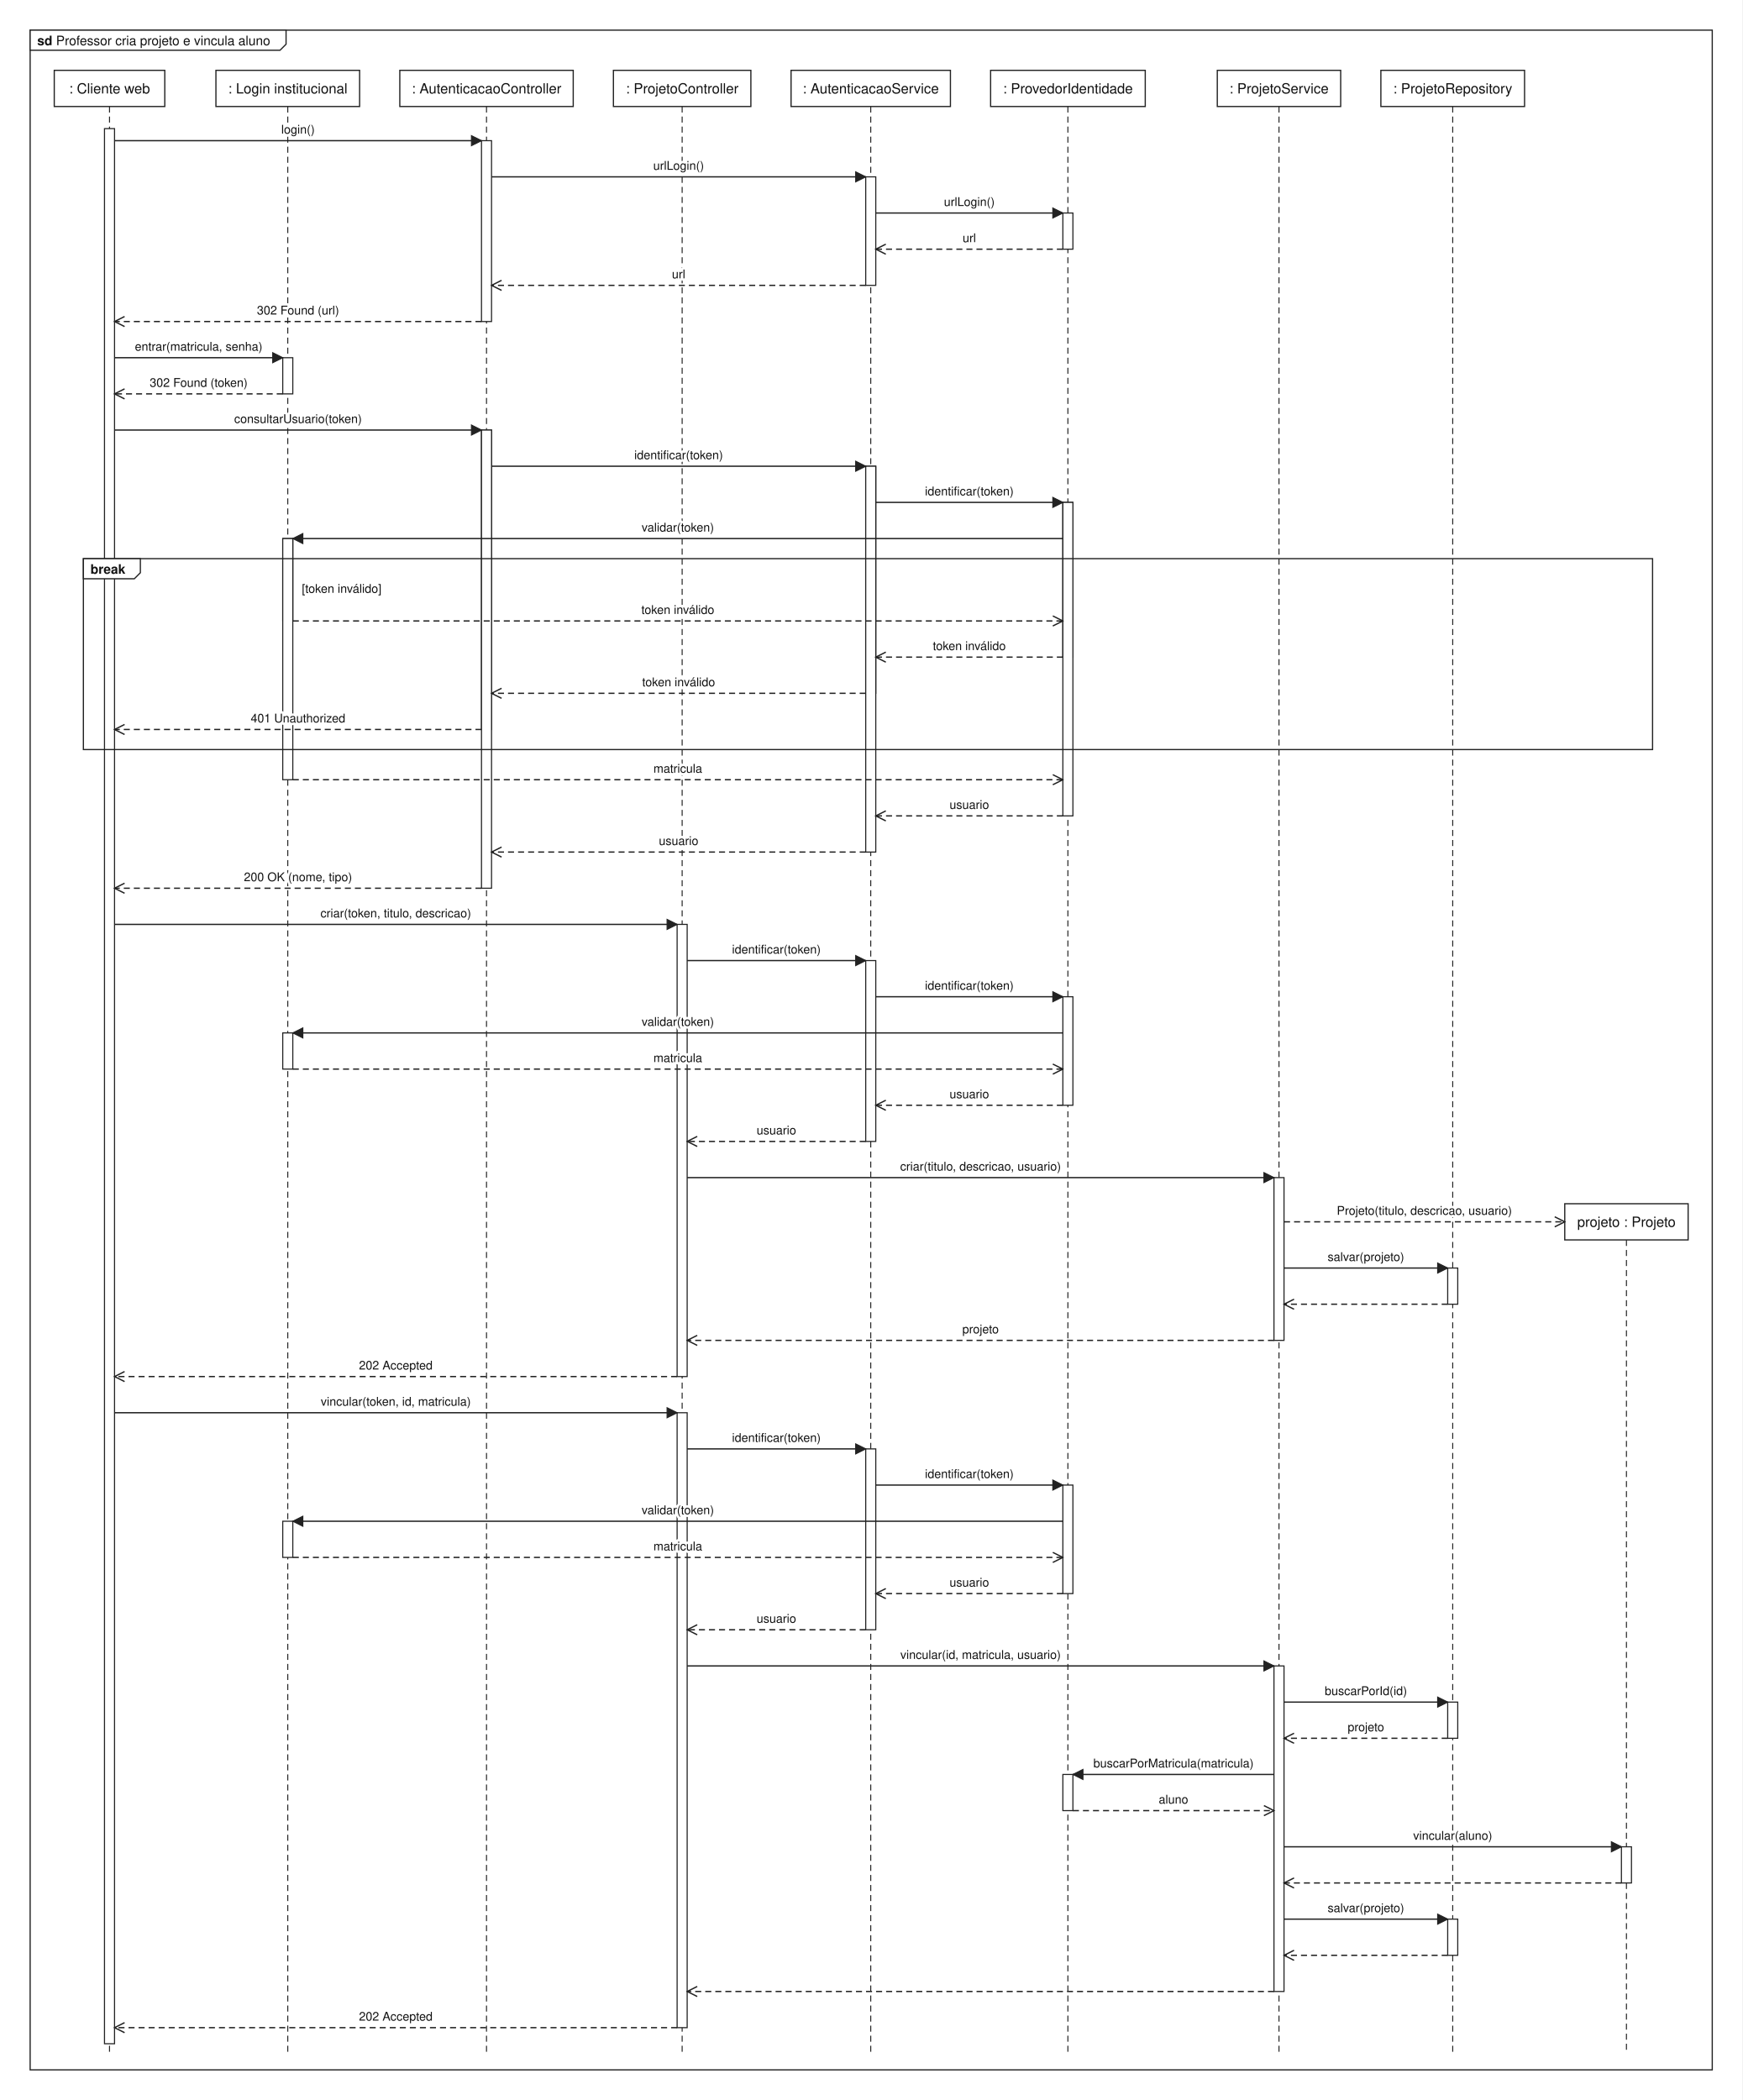
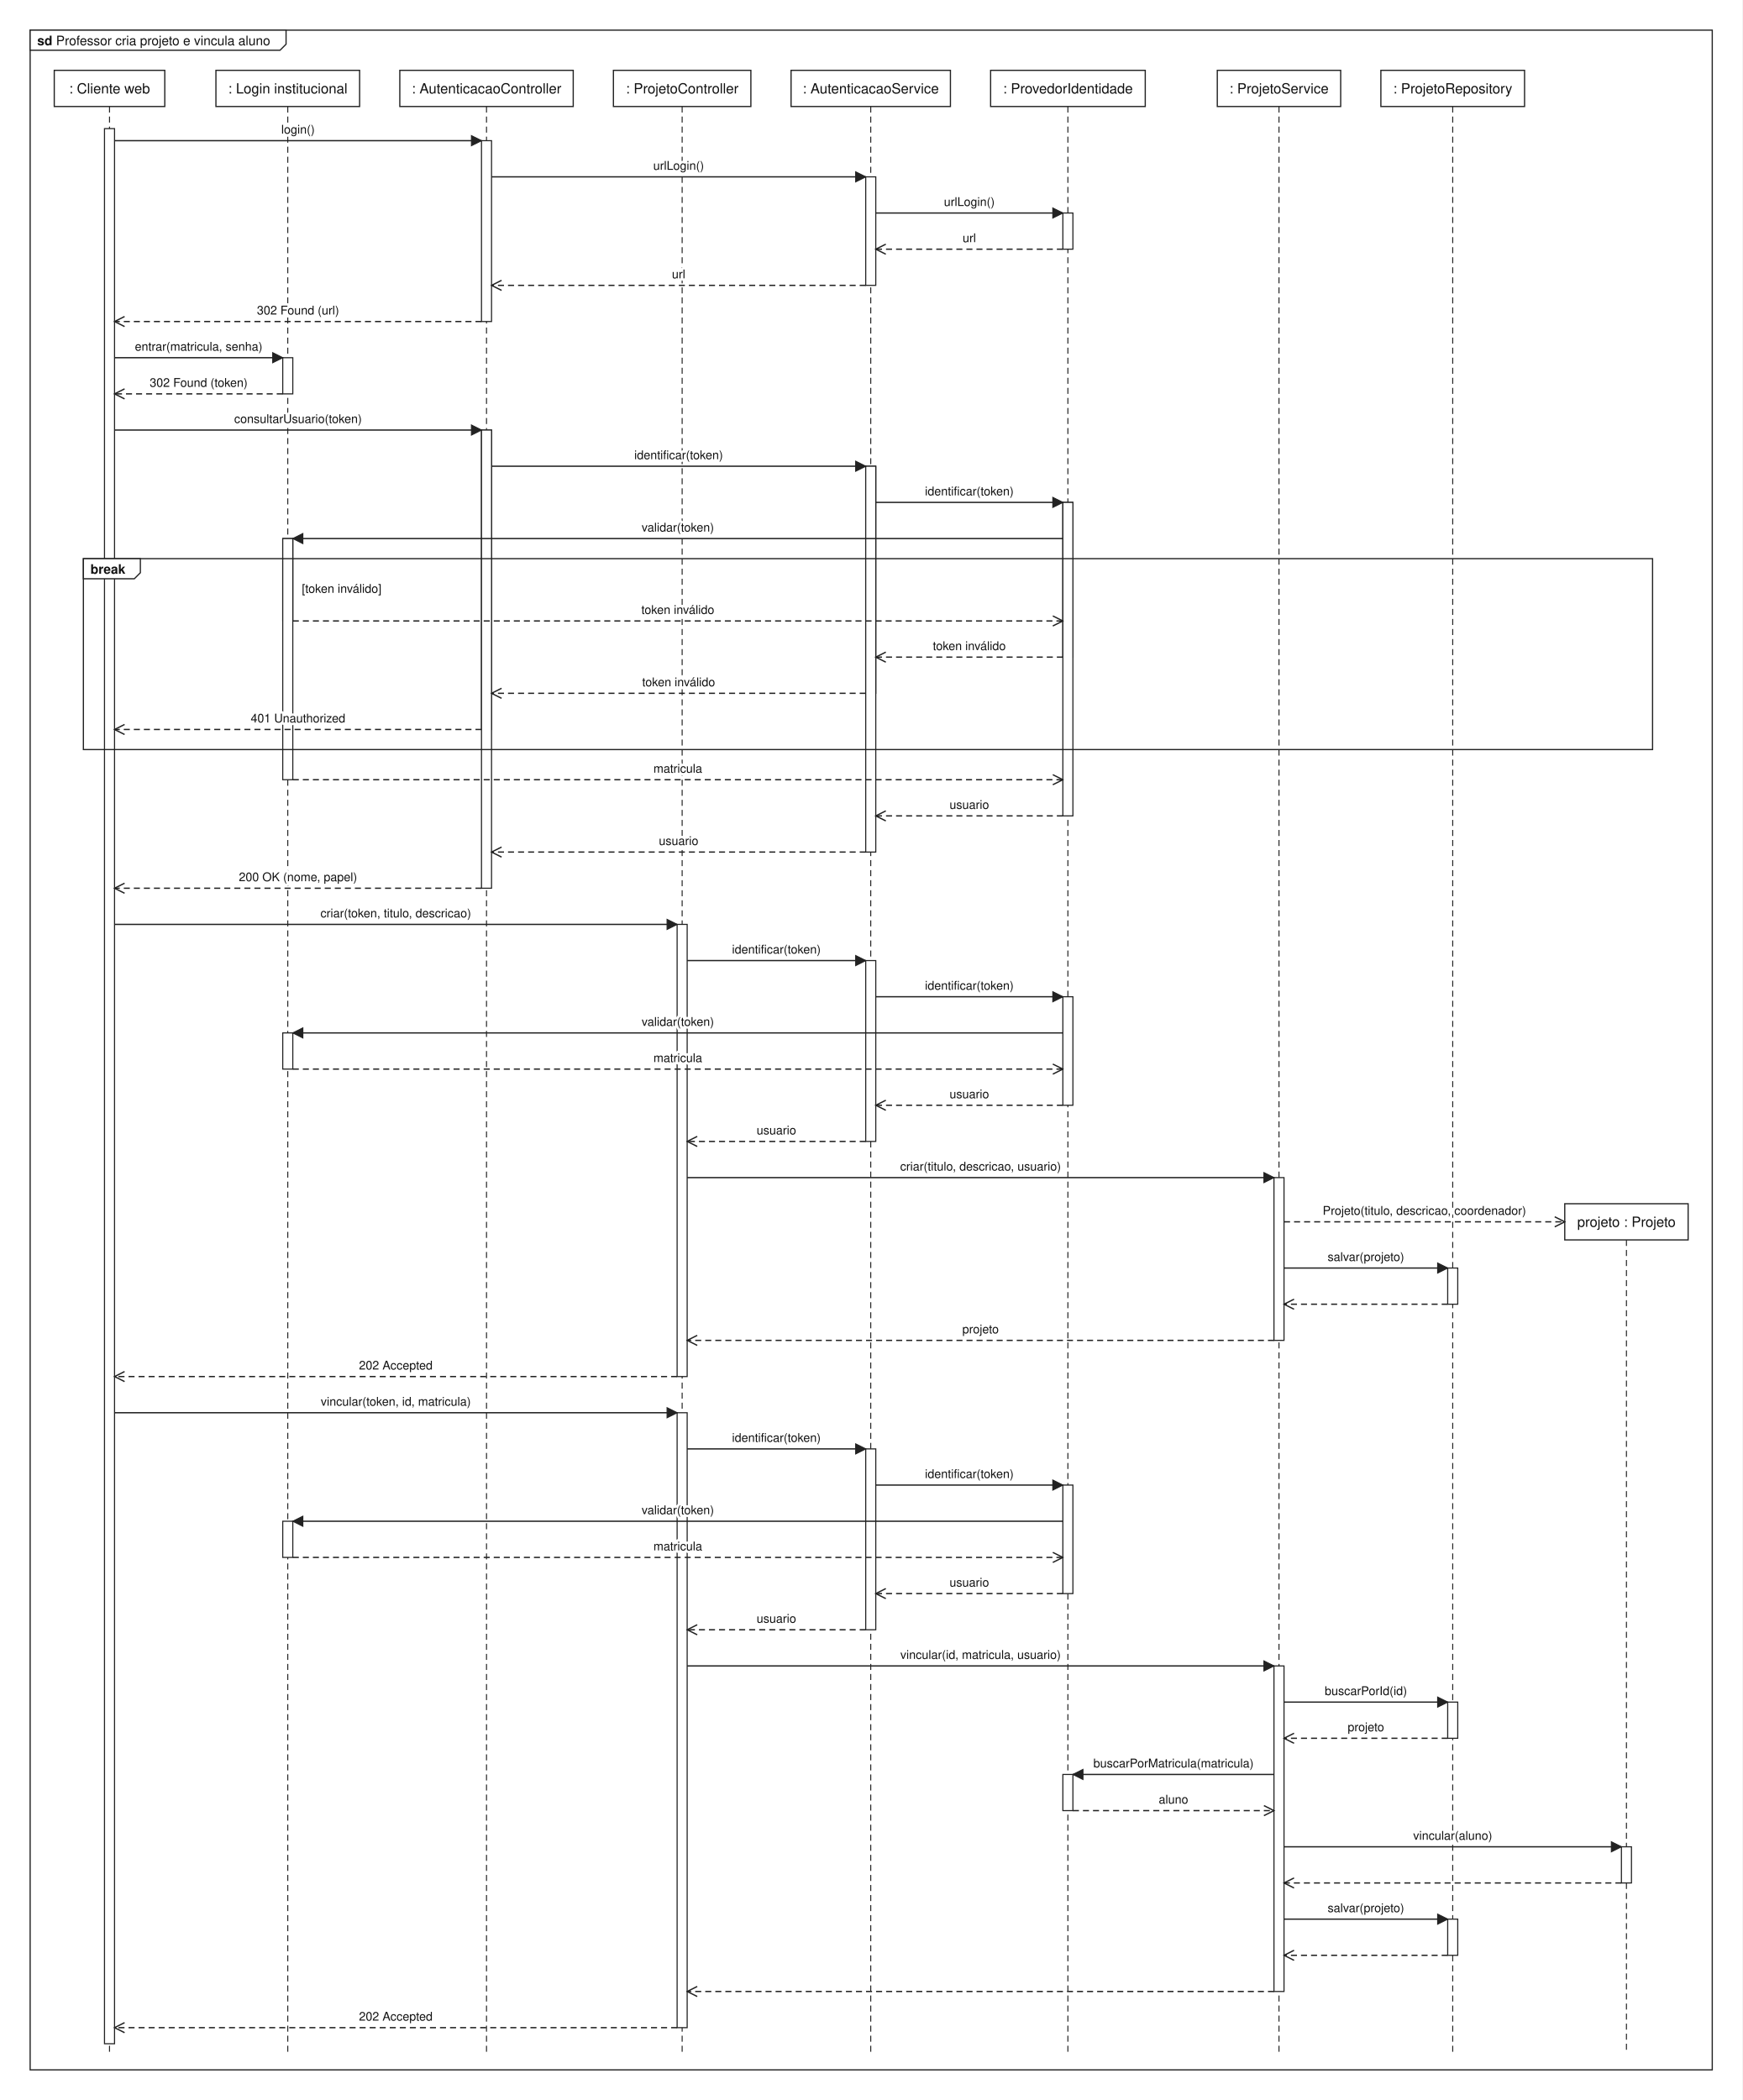
<svg xmlns="http://www.w3.org/2000/svg" width="1734" height="2090" viewBox="0 0 1734 2090" font-family="Helvetica, Arial, 'Liberation Sans', sans-serif">
  <defs>
    <marker id="seta" viewBox="0 0 12 12" refX="11" refY="6" markerWidth="12" markerHeight="12" orient="auto-start-reverse" markerUnits="userSpaceOnUse">
      <path d="M1,1 L11,6 L1,11" fill="none" stroke="#222" stroke-width="1.3" />
    </marker>
    <marker id="seta_cheia" viewBox="0 0 12 12" refX="11" refY="6" markerWidth="12" markerHeight="12" orient="auto-start-reverse" markerUnits="userSpaceOnUse">
      <path d="M1,1 L11,6 L1,11 Z" fill="#222" stroke="#222" stroke-width="1" />
    </marker>
    <marker id="triangulo" viewBox="0 0 16 16" refX="15" refY="8" markerWidth="16" markerHeight="16" orient="auto-start-reverse" markerUnits="userSpaceOnUse">
      <path d="M1,1 L15,8 L1,15 Z" fill="#fff" stroke="#222" stroke-width="1.3" />
    </marker>
    <marker id="losango" viewBox="0 0 22 12" refX="21" refY="6" markerWidth="22" markerHeight="12" orient="auto-start-reverse" markerUnits="userSpaceOnUse">
      <path d="M1,6 L11,1 L21,6 L11,11 Z" fill="#222" stroke="#222" stroke-width="1.2" />
    </marker>
    <marker id="losango_vazio" viewBox="0 0 22 12" refX="21" refY="6" markerWidth="22" markerHeight="12" orient="auto-start-reverse" markerUnits="userSpaceOnUse">
      <path d="M1,6 L11,1 L21,6 L11,11 Z" fill="#fff" stroke="#222" stroke-width="1.2" />
    </marker>
  </defs>
  <rect width="1734" height="2090" fill="#fff" />
  <rect x="30.0" y="30.0" width="1674.1" height="2030.0" fill="none" stroke="#222" stroke-width="1.2" />
  <path d="M30.0,30.0 H284.7 V44.0 L278.7,50.0 H30.0 Z" fill="#fff" stroke="#222" stroke-width="1.2" />
  <text x="37.0" y="45.0" font-size="13" text-anchor="start" font-weight="bold" font-style="normal" fill="#111">sd</text>
  <text x="55.8" y="45.0" font-size="13" text-anchor="start" font-weight="normal" font-style="normal" fill="#111">Professor cria projeto e vincula aluno</text>
  <line x1="109.0" y1="106.0" x2="109.0" y2="2044.0" stroke="#222" stroke-width="1" stroke-dasharray="6,4" />
  <line x1="286.4" y1="106.0" x2="286.4" y2="2044.0" stroke="#222" stroke-width="1" stroke-dasharray="6,4" />
  <line x1="484.2" y1="106.0" x2="484.2" y2="2044.0" stroke="#222" stroke-width="1" stroke-dasharray="6,4" />
  <line x1="678.9" y1="106.0" x2="678.9" y2="2044.0" stroke="#222" stroke-width="1" stroke-dasharray="6,4" />
  <line x1="866.6" y1="106.0" x2="866.6" y2="2044.0" stroke="#222" stroke-width="1" stroke-dasharray="6,4" />
  <line x1="1062.8" y1="106.0" x2="1062.8" y2="2044.0" stroke="#222" stroke-width="1" stroke-dasharray="6,4" />
  <line x1="1272.9" y1="106.0" x2="1272.9" y2="2044.0" stroke="#222" stroke-width="1" stroke-dasharray="6,4" />
  <line x1="1445.8" y1="106.0" x2="1445.8" y2="2044.0" stroke="#222" stroke-width="1" stroke-dasharray="6,4" />
  <line x1="1618.7" y1="1234.0" x2="1618.7" y2="2044.0" stroke="#222" stroke-width="1" stroke-dasharray="6,4" />
  <rect x="54.0" y="70.0" width="110.0" height="36.0" fill="#fff" stroke="#222" stroke-width="1.2" />
  <text x="109.0" y="93.0" font-size="14" text-anchor="middle" font-weight="normal" font-style="normal" fill="#111">: Cliente web</text>
  <rect x="214.9" y="70.0" width="143.0" height="36.0" fill="#fff" stroke="#222" stroke-width="1.2" />
  <text x="286.4" y="93.0" font-size="14" text-anchor="middle" font-weight="normal" font-style="normal" fill="#111">: Login institucional</text>
  <rect x="397.9" y="70.0" width="172.6" height="36.0" fill="#fff" stroke="#222" stroke-width="1.2" />
  <text x="484.2" y="93.0" font-size="14" text-anchor="middle" font-weight="normal" font-style="normal" fill="#111">: AutenticacaoController</text>
  <rect x="610.5" y="70.0" width="136.8" height="36.0" fill="#fff" stroke="#222" stroke-width="1.2" />
  <text x="678.9" y="93.0" font-size="14" text-anchor="middle" font-weight="normal" font-style="normal" fill="#111">: ProjetoController</text>
  <rect x="787.3" y="70.0" width="158.6" height="36.0" fill="#fff" stroke="#222" stroke-width="1.2" />
  <text x="866.6" y="93.0" font-size="14" text-anchor="middle" font-weight="normal" font-style="normal" fill="#111">: AutenticacaoService</text>
  <rect x="985.9" y="70.0" width="153.9" height="36.0" fill="#fff" stroke="#222" stroke-width="1.2" />
  <text x="1062.8" y="93.0" font-size="14" text-anchor="middle" font-weight="normal" font-style="normal" fill="#111">: ProvedorIdentidade</text>
  <rect x="1211.5" y="70.0" width="122.8" height="36.0" fill="#fff" stroke="#222" stroke-width="1.2" />
  <text x="1272.9" y="93.0" font-size="14" text-anchor="middle" font-weight="normal" font-style="normal" fill="#111">: ProjetoService</text>
  <rect x="1374.3" y="70.0" width="143.0" height="36.0" fill="#fff" stroke="#222" stroke-width="1.2" />
  <text x="1445.8" y="93.0" font-size="14" text-anchor="middle" font-weight="normal" font-style="normal" fill="#111">: ProjetoRepository</text>
  <rect x="1557.3" y="1198.0" width="122.8" height="36.0" fill="#fff" stroke="#222" stroke-width="1.2" />
  <text x="1618.7" y="1221.0" font-size="14" text-anchor="middle" font-weight="normal" font-style="normal" fill="#111">projeto : Projeto</text>
  <rect x="1057.8" y="212.0" width="10.0" height="36.0" fill="#fff" stroke="#222" stroke-width="1.1" />
  <rect x="861.6" y="176.0" width="10.0" height="108.0" fill="#fff" stroke="#222" stroke-width="1.1" />
  <rect x="479.2" y="140.0" width="10.0" height="180.0" fill="#fff" stroke="#222" stroke-width="1.1" />
  <rect x="281.4" y="356.0" width="10.0" height="36.0" fill="#fff" stroke="#222" stroke-width="1.1" />
  <rect x="281.4" y="536.0" width="10.0" height="82.0" fill="#fff" stroke="#222" stroke-width="1.1" />
  <rect x="1057.8" y="500.0" width="10.0" height="154.0" fill="#fff" stroke="#222" stroke-width="1.1" />
  <rect x="861.6" y="464.0" width="10.0" height="226.0" fill="#fff" stroke="#222" stroke-width="1.1" />
  <rect x="479.2" y="428.0" width="10.0" height="298.0" fill="#fff" stroke="#222" stroke-width="1.1" />
  <rect x="281.4" y="536.0" width="10.0" height="240.0" fill="#fff" stroke="#222" stroke-width="1.1" />
  <rect x="1057.8" y="500.0" width="10.0" height="312.0" fill="#fff" stroke="#222" stroke-width="1.1" />
  <rect x="861.6" y="464.0" width="10.0" height="384.0" fill="#fff" stroke="#222" stroke-width="1.1" />
  <rect x="479.2" y="428.0" width="10.0" height="456.0" fill="#fff" stroke="#222" stroke-width="1.1" />
  <rect x="281.4" y="1028.0" width="10.0" height="36.0" fill="#fff" stroke="#222" stroke-width="1.1" />
  <rect x="1057.8" y="992.0" width="10.0" height="108.0" fill="#fff" stroke="#222" stroke-width="1.1" />
  <rect x="861.6" y="956.0" width="10.0" height="180.0" fill="#fff" stroke="#222" stroke-width="1.1" />
  <rect x="1440.8" y="1262.0" width="10.0" height="36.0" fill="#fff" stroke="#222" stroke-width="1.1" />
  <rect x="1267.9" y="1172.0" width="10.0" height="162.0" fill="#fff" stroke="#222" stroke-width="1.1" />
  <rect x="673.9" y="920.0" width="10.0" height="450.0" fill="#fff" stroke="#222" stroke-width="1.1" />
  <rect x="281.4" y="1514.0" width="10.0" height="36.0" fill="#fff" stroke="#222" stroke-width="1.1" />
  <rect x="1057.8" y="1478.0" width="10.0" height="108.0" fill="#fff" stroke="#222" stroke-width="1.1" />
  <rect x="861.6" y="1442.0" width="10.0" height="180.0" fill="#fff" stroke="#222" stroke-width="1.1" />
  <rect x="1440.8" y="1694.0" width="10.0" height="36.0" fill="#fff" stroke="#222" stroke-width="1.1" />
  <rect x="1057.8" y="1766.0" width="10.0" height="36.0" fill="#fff" stroke="#222" stroke-width="1.1" />
  <rect x="1613.7" y="1838.0" width="10.0" height="36.0" fill="#fff" stroke="#222" stroke-width="1.1" />
  <rect x="1440.8" y="1910.0" width="10.0" height="36.0" fill="#fff" stroke="#222" stroke-width="1.1" />
  <rect x="1267.9" y="1658.0" width="10.0" height="324.0" fill="#fff" stroke="#222" stroke-width="1.1" />
  <rect x="673.9" y="1406.0" width="10.0" height="612.0" fill="#fff" stroke="#222" stroke-width="1.1" />
  <rect x="104.0" y="128.0" width="10.0" height="1906.0" fill="#fff" stroke="#222" stroke-width="1.1" />
  <rect x="83.0" y="556.0" width="1561.7" height="190.0" fill="none" stroke="#222" stroke-width="1.2" />
  <path d="M83.0,556.0 H139.7 V570.0 L133.7,576.0 H83.0 Z" fill="#fff" stroke="#222" stroke-width="1.2" />
  <text x="90.0" y="571.0" font-size="13" text-anchor="start" font-weight="bold" font-style="normal" fill="#111">break</text>
  <text x="300.4" y="590.0" font-size="12" text-anchor="start" stroke="#fff" stroke-width="5" stroke-linejoin="round" paint-order="stroke" font-weight="normal" font-style="normal" fill="#111">[token inválido]</text>
  <polyline points="114.0,140.0 479.2,140.0" fill="none" stroke="#222" stroke-width="1.3" marker-end="url(#seta_cheia)" />
  <text x="296.6" y="133.0" font-size="12" text-anchor="middle" stroke="#fff" stroke-width="5" stroke-linejoin="round" paint-order="stroke" font-weight="normal" font-style="normal" fill="#111">login()</text>
  <polyline points="489.2,176.0 861.6,176.0" fill="none" stroke="#222" stroke-width="1.3" marker-end="url(#seta_cheia)" />
  <text x="675.4" y="169.0" font-size="12" text-anchor="middle" stroke="#fff" stroke-width="5" stroke-linejoin="round" paint-order="stroke" font-weight="normal" font-style="normal" fill="#111">urlLogin()</text>
  <polyline points="871.6,212.0 1057.8,212.0" fill="none" stroke="#222" stroke-width="1.3" marker-end="url(#seta_cheia)" />
  <text x="964.7" y="205.0" font-size="12" text-anchor="middle" stroke="#fff" stroke-width="5" stroke-linejoin="round" paint-order="stroke" font-weight="normal" font-style="normal" fill="#111">urlLogin()</text>
  <polyline points="1057.8,248.0 871.6,248.0" fill="none" stroke="#222" stroke-width="1.3" stroke-dasharray="6,4" marker-end="url(#seta)" />
  <text x="964.7" y="241.0" font-size="12" text-anchor="middle" stroke="#fff" stroke-width="5" stroke-linejoin="round" paint-order="stroke" font-weight="normal" font-style="normal" fill="#111">url</text>
  <polyline points="861.6,284.0 489.2,284.0" fill="none" stroke="#222" stroke-width="1.3" stroke-dasharray="6,4" marker-end="url(#seta)" />
  <text x="675.4" y="277.0" font-size="12" text-anchor="middle" stroke="#fff" stroke-width="5" stroke-linejoin="round" paint-order="stroke" font-weight="normal" font-style="normal" fill="#111">url</text>
  <polyline points="479.2,320.0 114.0,320.0" fill="none" stroke="#222" stroke-width="1.3" stroke-dasharray="6,4" marker-end="url(#seta)" />
  <text x="296.6" y="313.0" font-size="12" text-anchor="middle" stroke="#fff" stroke-width="5" stroke-linejoin="round" paint-order="stroke" font-weight="normal" font-style="normal" fill="#111">302 Found (url)</text>
  <polyline points="114.0,356.0 281.4,356.0" fill="none" stroke="#222" stroke-width="1.3" marker-end="url(#seta_cheia)" />
  <text x="197.7" y="349.0" font-size="12" text-anchor="middle" stroke="#fff" stroke-width="5" stroke-linejoin="round" paint-order="stroke" font-weight="normal" font-style="normal" fill="#111">entrar(matricula, senha)</text>
  <polyline points="281.4,392.0 114.0,392.0" fill="none" stroke="#222" stroke-width="1.3" stroke-dasharray="6,4" marker-end="url(#seta)" />
  <text x="197.7" y="385.0" font-size="12" text-anchor="middle" stroke="#fff" stroke-width="5" stroke-linejoin="round" paint-order="stroke" font-weight="normal" font-style="normal" fill="#111">302 Found (token)</text>
  <polyline points="114.0,428.0 479.2,428.0" fill="none" stroke="#222" stroke-width="1.3" marker-end="url(#seta_cheia)" />
  <text x="296.6" y="421.0" font-size="12" text-anchor="middle" stroke="#fff" stroke-width="5" stroke-linejoin="round" paint-order="stroke" font-weight="normal" font-style="normal" fill="#111">consultarUsuario(token)</text>
  <polyline points="489.2,464.0 861.6,464.0" fill="none" stroke="#222" stroke-width="1.3" marker-end="url(#seta_cheia)" />
  <text x="675.4" y="457.0" font-size="12" text-anchor="middle" stroke="#fff" stroke-width="5" stroke-linejoin="round" paint-order="stroke" font-weight="normal" font-style="normal" fill="#111">identificar(token)</text>
  <polyline points="871.6,500.0 1057.8,500.0" fill="none" stroke="#222" stroke-width="1.3" marker-end="url(#seta_cheia)" />
  <text x="964.7" y="493.0" font-size="12" text-anchor="middle" stroke="#fff" stroke-width="5" stroke-linejoin="round" paint-order="stroke" font-weight="normal" font-style="normal" fill="#111">identificar(token)</text>
  <polyline points="1057.8,536.0 291.4,536.0" fill="none" stroke="#222" stroke-width="1.3" marker-end="url(#seta_cheia)" />
  <text x="674.6" y="529.0" font-size="12" text-anchor="middle" stroke="#fff" stroke-width="5" stroke-linejoin="round" paint-order="stroke" font-weight="normal" font-style="normal" fill="#111">validar(token)</text>
  <polyline points="291.4,618.0 1057.8,618.0" fill="none" stroke="#222" stroke-width="1.3" stroke-dasharray="6,4" marker-end="url(#seta)" />
  <text x="674.6" y="611.0" font-size="12" text-anchor="middle" stroke="#fff" stroke-width="5" stroke-linejoin="round" paint-order="stroke" font-weight="normal" font-style="normal" fill="#111">token inválido</text>
  <polyline points="1057.8,654.0 871.6,654.0" fill="none" stroke="#222" stroke-width="1.3" stroke-dasharray="6,4" marker-end="url(#seta)" />
  <text x="964.7" y="647.0" font-size="12" text-anchor="middle" stroke="#fff" stroke-width="5" stroke-linejoin="round" paint-order="stroke" font-weight="normal" font-style="normal" fill="#111">token inválido</text>
  <polyline points="861.6,690.0 489.2,690.0" fill="none" stroke="#222" stroke-width="1.3" stroke-dasharray="6,4" marker-end="url(#seta)" />
  <text x="675.4" y="683.0" font-size="12" text-anchor="middle" stroke="#fff" stroke-width="5" stroke-linejoin="round" paint-order="stroke" font-weight="normal" font-style="normal" fill="#111">token inválido</text>
  <polyline points="479.2,726.0 114.0,726.0" fill="none" stroke="#222" stroke-width="1.3" stroke-dasharray="6,4" marker-end="url(#seta)" />
  <text x="296.6" y="719.0" font-size="12" text-anchor="middle" stroke="#fff" stroke-width="5" stroke-linejoin="round" paint-order="stroke" font-weight="normal" font-style="normal" fill="#111">401 Unauthorized</text>
  <polyline points="291.4,776.0 1057.8,776.0" fill="none" stroke="#222" stroke-width="1.3" stroke-dasharray="6,4" marker-end="url(#seta)" />
  <text x="674.6" y="769.0" font-size="12" text-anchor="middle" stroke="#fff" stroke-width="5" stroke-linejoin="round" paint-order="stroke" font-weight="normal" font-style="normal" fill="#111">matricula</text>
  <polyline points="1057.8,812.0 871.6,812.0" fill="none" stroke="#222" stroke-width="1.3" stroke-dasharray="6,4" marker-end="url(#seta)" />
  <text x="964.7" y="805.0" font-size="12" text-anchor="middle" stroke="#fff" stroke-width="5" stroke-linejoin="round" paint-order="stroke" font-weight="normal" font-style="normal" fill="#111">usuario</text>
  <polyline points="861.6,848.0 489.2,848.0" fill="none" stroke="#222" stroke-width="1.3" stroke-dasharray="6,4" marker-end="url(#seta)" />
  <text x="675.4" y="841.0" font-size="12" text-anchor="middle" stroke="#fff" stroke-width="5" stroke-linejoin="round" paint-order="stroke" font-weight="normal" font-style="normal" fill="#111">usuario</text>
  <polyline points="479.2,884.0 114.0,884.0" fill="none" stroke="#222" stroke-width="1.3" stroke-dasharray="6,4" marker-end="url(#seta)" />
-   <text x="296.6" y="877.0" font-size="12" text-anchor="middle" stroke="#fff" stroke-width="5" stroke-linejoin="round" paint-order="stroke" font-weight="normal" font-style="normal" fill="#111">200 OK (nome, tipo)</text>
+   <text x="296.6" y="877.0" font-size="12" text-anchor="middle" stroke="#fff" stroke-width="5" stroke-linejoin="round" paint-order="stroke" font-weight="normal" font-style="normal" fill="#111">200 OK (nome, papel)</text>
  <polyline points="114.0,920.0 673.9,920.0" fill="none" stroke="#222" stroke-width="1.3" marker-end="url(#seta_cheia)" />
  <text x="393.9" y="913.0" font-size="12" text-anchor="middle" stroke="#fff" stroke-width="5" stroke-linejoin="round" paint-order="stroke" font-weight="normal" font-style="normal" fill="#111">criar(token, titulo, descricao)</text>
  <polyline points="683.9,956.0 861.6,956.0" fill="none" stroke="#222" stroke-width="1.3" marker-end="url(#seta_cheia)" />
  <text x="772.7" y="949.0" font-size="12" text-anchor="middle" stroke="#fff" stroke-width="5" stroke-linejoin="round" paint-order="stroke" font-weight="normal" font-style="normal" fill="#111">identificar(token)</text>
  <polyline points="871.6,992.0 1057.8,992.0" fill="none" stroke="#222" stroke-width="1.3" marker-end="url(#seta_cheia)" />
  <text x="964.7" y="985.0" font-size="12" text-anchor="middle" stroke="#fff" stroke-width="5" stroke-linejoin="round" paint-order="stroke" font-weight="normal" font-style="normal" fill="#111">identificar(token)</text>
  <polyline points="1057.8,1028.0 291.4,1028.0" fill="none" stroke="#222" stroke-width="1.3" marker-end="url(#seta_cheia)" />
  <text x="674.6" y="1021.0" font-size="12" text-anchor="middle" stroke="#fff" stroke-width="5" stroke-linejoin="round" paint-order="stroke" font-weight="normal" font-style="normal" fill="#111">validar(token)</text>
  <polyline points="291.4,1064.0 1057.8,1064.0" fill="none" stroke="#222" stroke-width="1.3" stroke-dasharray="6,4" marker-end="url(#seta)" />
  <text x="674.6" y="1057.0" font-size="12" text-anchor="middle" stroke="#fff" stroke-width="5" stroke-linejoin="round" paint-order="stroke" font-weight="normal" font-style="normal" fill="#111">matricula</text>
  <polyline points="1057.8,1100.0 871.6,1100.0" fill="none" stroke="#222" stroke-width="1.3" stroke-dasharray="6,4" marker-end="url(#seta)" />
  <text x="964.7" y="1093.0" font-size="12" text-anchor="middle" stroke="#fff" stroke-width="5" stroke-linejoin="round" paint-order="stroke" font-weight="normal" font-style="normal" fill="#111">usuario</text>
  <polyline points="861.6,1136.0 683.9,1136.0" fill="none" stroke="#222" stroke-width="1.3" stroke-dasharray="6,4" marker-end="url(#seta)" />
  <text x="772.7" y="1129.0" font-size="12" text-anchor="middle" stroke="#fff" stroke-width="5" stroke-linejoin="round" paint-order="stroke" font-weight="normal" font-style="normal" fill="#111">usuario</text>
  <polyline points="683.9,1172.0 1267.9,1172.0" fill="none" stroke="#222" stroke-width="1.3" marker-end="url(#seta_cheia)" />
  <text x="975.9" y="1165.0" font-size="12" text-anchor="middle" stroke="#fff" stroke-width="5" stroke-linejoin="round" paint-order="stroke" font-weight="normal" font-style="normal" fill="#111">criar(titulo, descricao, usuario)</text>
  <polyline points="1277.9,1216.0 1557.3,1216.0" fill="none" stroke="#222" stroke-width="1.3" stroke-dasharray="6,4" marker-end="url(#seta)" />
-   <text x="1417.6" y="1209.0" font-size="12" text-anchor="middle" stroke="#fff" stroke-width="5" stroke-linejoin="round" paint-order="stroke" font-weight="normal" font-style="normal" fill="#111">Projeto(titulo, descricao, usuario)</text>
+   <text x="1417.6" y="1209.0" font-size="12" text-anchor="middle" stroke="#fff" stroke-width="5" stroke-linejoin="round" paint-order="stroke" font-weight="normal" font-style="normal" fill="#111">Projeto(titulo, descricao, coordenador)</text>
  <polyline points="1277.9,1262.0 1440.8,1262.0" fill="none" stroke="#222" stroke-width="1.3" marker-end="url(#seta_cheia)" />
  <text x="1359.4" y="1255.0" font-size="12" text-anchor="middle" stroke="#fff" stroke-width="5" stroke-linejoin="round" paint-order="stroke" font-weight="normal" font-style="normal" fill="#111">salvar(projeto)</text>
  <polyline points="1440.8,1298.0 1277.9,1298.0" fill="none" stroke="#222" stroke-width="1.3" stroke-dasharray="6,4" marker-end="url(#seta)" />
  <text x="1359.4" y="1291.0" font-size="12" text-anchor="middle" stroke="#fff" stroke-width="5" stroke-linejoin="round" paint-order="stroke" font-weight="normal" font-style="normal" fill="#111" />
  <polyline points="1267.9,1334.0 683.9,1334.0" fill="none" stroke="#222" stroke-width="1.3" stroke-dasharray="6,4" marker-end="url(#seta)" />
  <text x="975.9" y="1327.0" font-size="12" text-anchor="middle" stroke="#fff" stroke-width="5" stroke-linejoin="round" paint-order="stroke" font-weight="normal" font-style="normal" fill="#111">projeto</text>
  <polyline points="673.9,1370.0 114.0,1370.0" fill="none" stroke="#222" stroke-width="1.3" stroke-dasharray="6,4" marker-end="url(#seta)" />
  <text x="393.9" y="1363.0" font-size="12" text-anchor="middle" stroke="#fff" stroke-width="5" stroke-linejoin="round" paint-order="stroke" font-weight="normal" font-style="normal" fill="#111">202 Accepted</text>
  <polyline points="114.0,1406.0 673.9,1406.0" fill="none" stroke="#222" stroke-width="1.3" marker-end="url(#seta_cheia)" />
  <text x="393.9" y="1399.0" font-size="12" text-anchor="middle" stroke="#fff" stroke-width="5" stroke-linejoin="round" paint-order="stroke" font-weight="normal" font-style="normal" fill="#111">vincular(token, id, matricula)</text>
  <polyline points="683.9,1442.0 861.6,1442.0" fill="none" stroke="#222" stroke-width="1.3" marker-end="url(#seta_cheia)" />
  <text x="772.7" y="1435.0" font-size="12" text-anchor="middle" stroke="#fff" stroke-width="5" stroke-linejoin="round" paint-order="stroke" font-weight="normal" font-style="normal" fill="#111">identificar(token)</text>
  <polyline points="871.6,1478.0 1057.8,1478.0" fill="none" stroke="#222" stroke-width="1.3" marker-end="url(#seta_cheia)" />
  <text x="964.7" y="1471.0" font-size="12" text-anchor="middle" stroke="#fff" stroke-width="5" stroke-linejoin="round" paint-order="stroke" font-weight="normal" font-style="normal" fill="#111">identificar(token)</text>
  <polyline points="1057.8,1514.0 291.4,1514.0" fill="none" stroke="#222" stroke-width="1.3" marker-end="url(#seta_cheia)" />
  <text x="674.6" y="1507.0" font-size="12" text-anchor="middle" stroke="#fff" stroke-width="5" stroke-linejoin="round" paint-order="stroke" font-weight="normal" font-style="normal" fill="#111">validar(token)</text>
  <polyline points="291.4,1550.0 1057.8,1550.0" fill="none" stroke="#222" stroke-width="1.3" stroke-dasharray="6,4" marker-end="url(#seta)" />
  <text x="674.6" y="1543.0" font-size="12" text-anchor="middle" stroke="#fff" stroke-width="5" stroke-linejoin="round" paint-order="stroke" font-weight="normal" font-style="normal" fill="#111">matricula</text>
  <polyline points="1057.8,1586.0 871.6,1586.0" fill="none" stroke="#222" stroke-width="1.3" stroke-dasharray="6,4" marker-end="url(#seta)" />
  <text x="964.7" y="1579.0" font-size="12" text-anchor="middle" stroke="#fff" stroke-width="5" stroke-linejoin="round" paint-order="stroke" font-weight="normal" font-style="normal" fill="#111">usuario</text>
  <polyline points="861.6,1622.0 683.9,1622.0" fill="none" stroke="#222" stroke-width="1.3" stroke-dasharray="6,4" marker-end="url(#seta)" />
  <text x="772.7" y="1615.0" font-size="12" text-anchor="middle" stroke="#fff" stroke-width="5" stroke-linejoin="round" paint-order="stroke" font-weight="normal" font-style="normal" fill="#111">usuario</text>
  <polyline points="683.9,1658.0 1267.9,1658.0" fill="none" stroke="#222" stroke-width="1.3" marker-end="url(#seta_cheia)" />
  <text x="975.9" y="1651.0" font-size="12" text-anchor="middle" stroke="#fff" stroke-width="5" stroke-linejoin="round" paint-order="stroke" font-weight="normal" font-style="normal" fill="#111">vincular(id, matricula, usuario)</text>
  <polyline points="1277.9,1694.0 1440.8,1694.0" fill="none" stroke="#222" stroke-width="1.3" marker-end="url(#seta_cheia)" />
  <text x="1359.4" y="1687.0" font-size="12" text-anchor="middle" stroke="#fff" stroke-width="5" stroke-linejoin="round" paint-order="stroke" font-weight="normal" font-style="normal" fill="#111">buscarPorId(id)</text>
  <polyline points="1440.8,1730.0 1277.9,1730.0" fill="none" stroke="#222" stroke-width="1.3" stroke-dasharray="6,4" marker-end="url(#seta)" />
  <text x="1359.4" y="1723.0" font-size="12" text-anchor="middle" stroke="#fff" stroke-width="5" stroke-linejoin="round" paint-order="stroke" font-weight="normal" font-style="normal" fill="#111">projeto</text>
  <polyline points="1267.9,1766.0 1067.8,1766.0" fill="none" stroke="#222" stroke-width="1.3" marker-end="url(#seta_cheia)" />
  <text x="1167.9" y="1759.0" font-size="12" text-anchor="middle" stroke="#fff" stroke-width="5" stroke-linejoin="round" paint-order="stroke" font-weight="normal" font-style="normal" fill="#111">buscarPorMatricula(matricula)</text>
  <polyline points="1067.8,1802.0 1267.9,1802.0" fill="none" stroke="#222" stroke-width="1.3" stroke-dasharray="6,4" marker-end="url(#seta)" />
  <text x="1167.9" y="1795.0" font-size="12" text-anchor="middle" stroke="#fff" stroke-width="5" stroke-linejoin="round" paint-order="stroke" font-weight="normal" font-style="normal" fill="#111">aluno</text>
  <polyline points="1277.9,1838.0 1613.7,1838.0" fill="none" stroke="#222" stroke-width="1.3" marker-end="url(#seta_cheia)" />
  <text x="1445.8" y="1831.0" font-size="12" text-anchor="middle" stroke="#fff" stroke-width="5" stroke-linejoin="round" paint-order="stroke" font-weight="normal" font-style="normal" fill="#111">vincular(aluno)</text>
  <polyline points="1613.7,1874.0 1277.9,1874.0" fill="none" stroke="#222" stroke-width="1.3" stroke-dasharray="6,4" marker-end="url(#seta)" />
  <text x="1445.8" y="1867.0" font-size="12" text-anchor="middle" stroke="#fff" stroke-width="5" stroke-linejoin="round" paint-order="stroke" font-weight="normal" font-style="normal" fill="#111" />
  <polyline points="1277.9,1910.0 1440.8,1910.0" fill="none" stroke="#222" stroke-width="1.3" marker-end="url(#seta_cheia)" />
  <text x="1359.4" y="1903.0" font-size="12" text-anchor="middle" stroke="#fff" stroke-width="5" stroke-linejoin="round" paint-order="stroke" font-weight="normal" font-style="normal" fill="#111">salvar(projeto)</text>
  <polyline points="1440.8,1946.0 1277.9,1946.0" fill="none" stroke="#222" stroke-width="1.3" stroke-dasharray="6,4" marker-end="url(#seta)" />
  <text x="1359.4" y="1939.0" font-size="12" text-anchor="middle" stroke="#fff" stroke-width="5" stroke-linejoin="round" paint-order="stroke" font-weight="normal" font-style="normal" fill="#111" />
  <polyline points="1267.9,1982.0 683.9,1982.0" fill="none" stroke="#222" stroke-width="1.3" stroke-dasharray="6,4" marker-end="url(#seta)" />
  <text x="975.9" y="1975.0" font-size="12" text-anchor="middle" stroke="#fff" stroke-width="5" stroke-linejoin="round" paint-order="stroke" font-weight="normal" font-style="normal" fill="#111" />
  <polyline points="673.9,2018.0 114.0,2018.0" fill="none" stroke="#222" stroke-width="1.3" stroke-dasharray="6,4" marker-end="url(#seta)" />
  <text x="393.9" y="2011.0" font-size="12" text-anchor="middle" stroke="#fff" stroke-width="5" stroke-linejoin="round" paint-order="stroke" font-weight="normal" font-style="normal" fill="#111">202 Accepted</text>
</svg>
